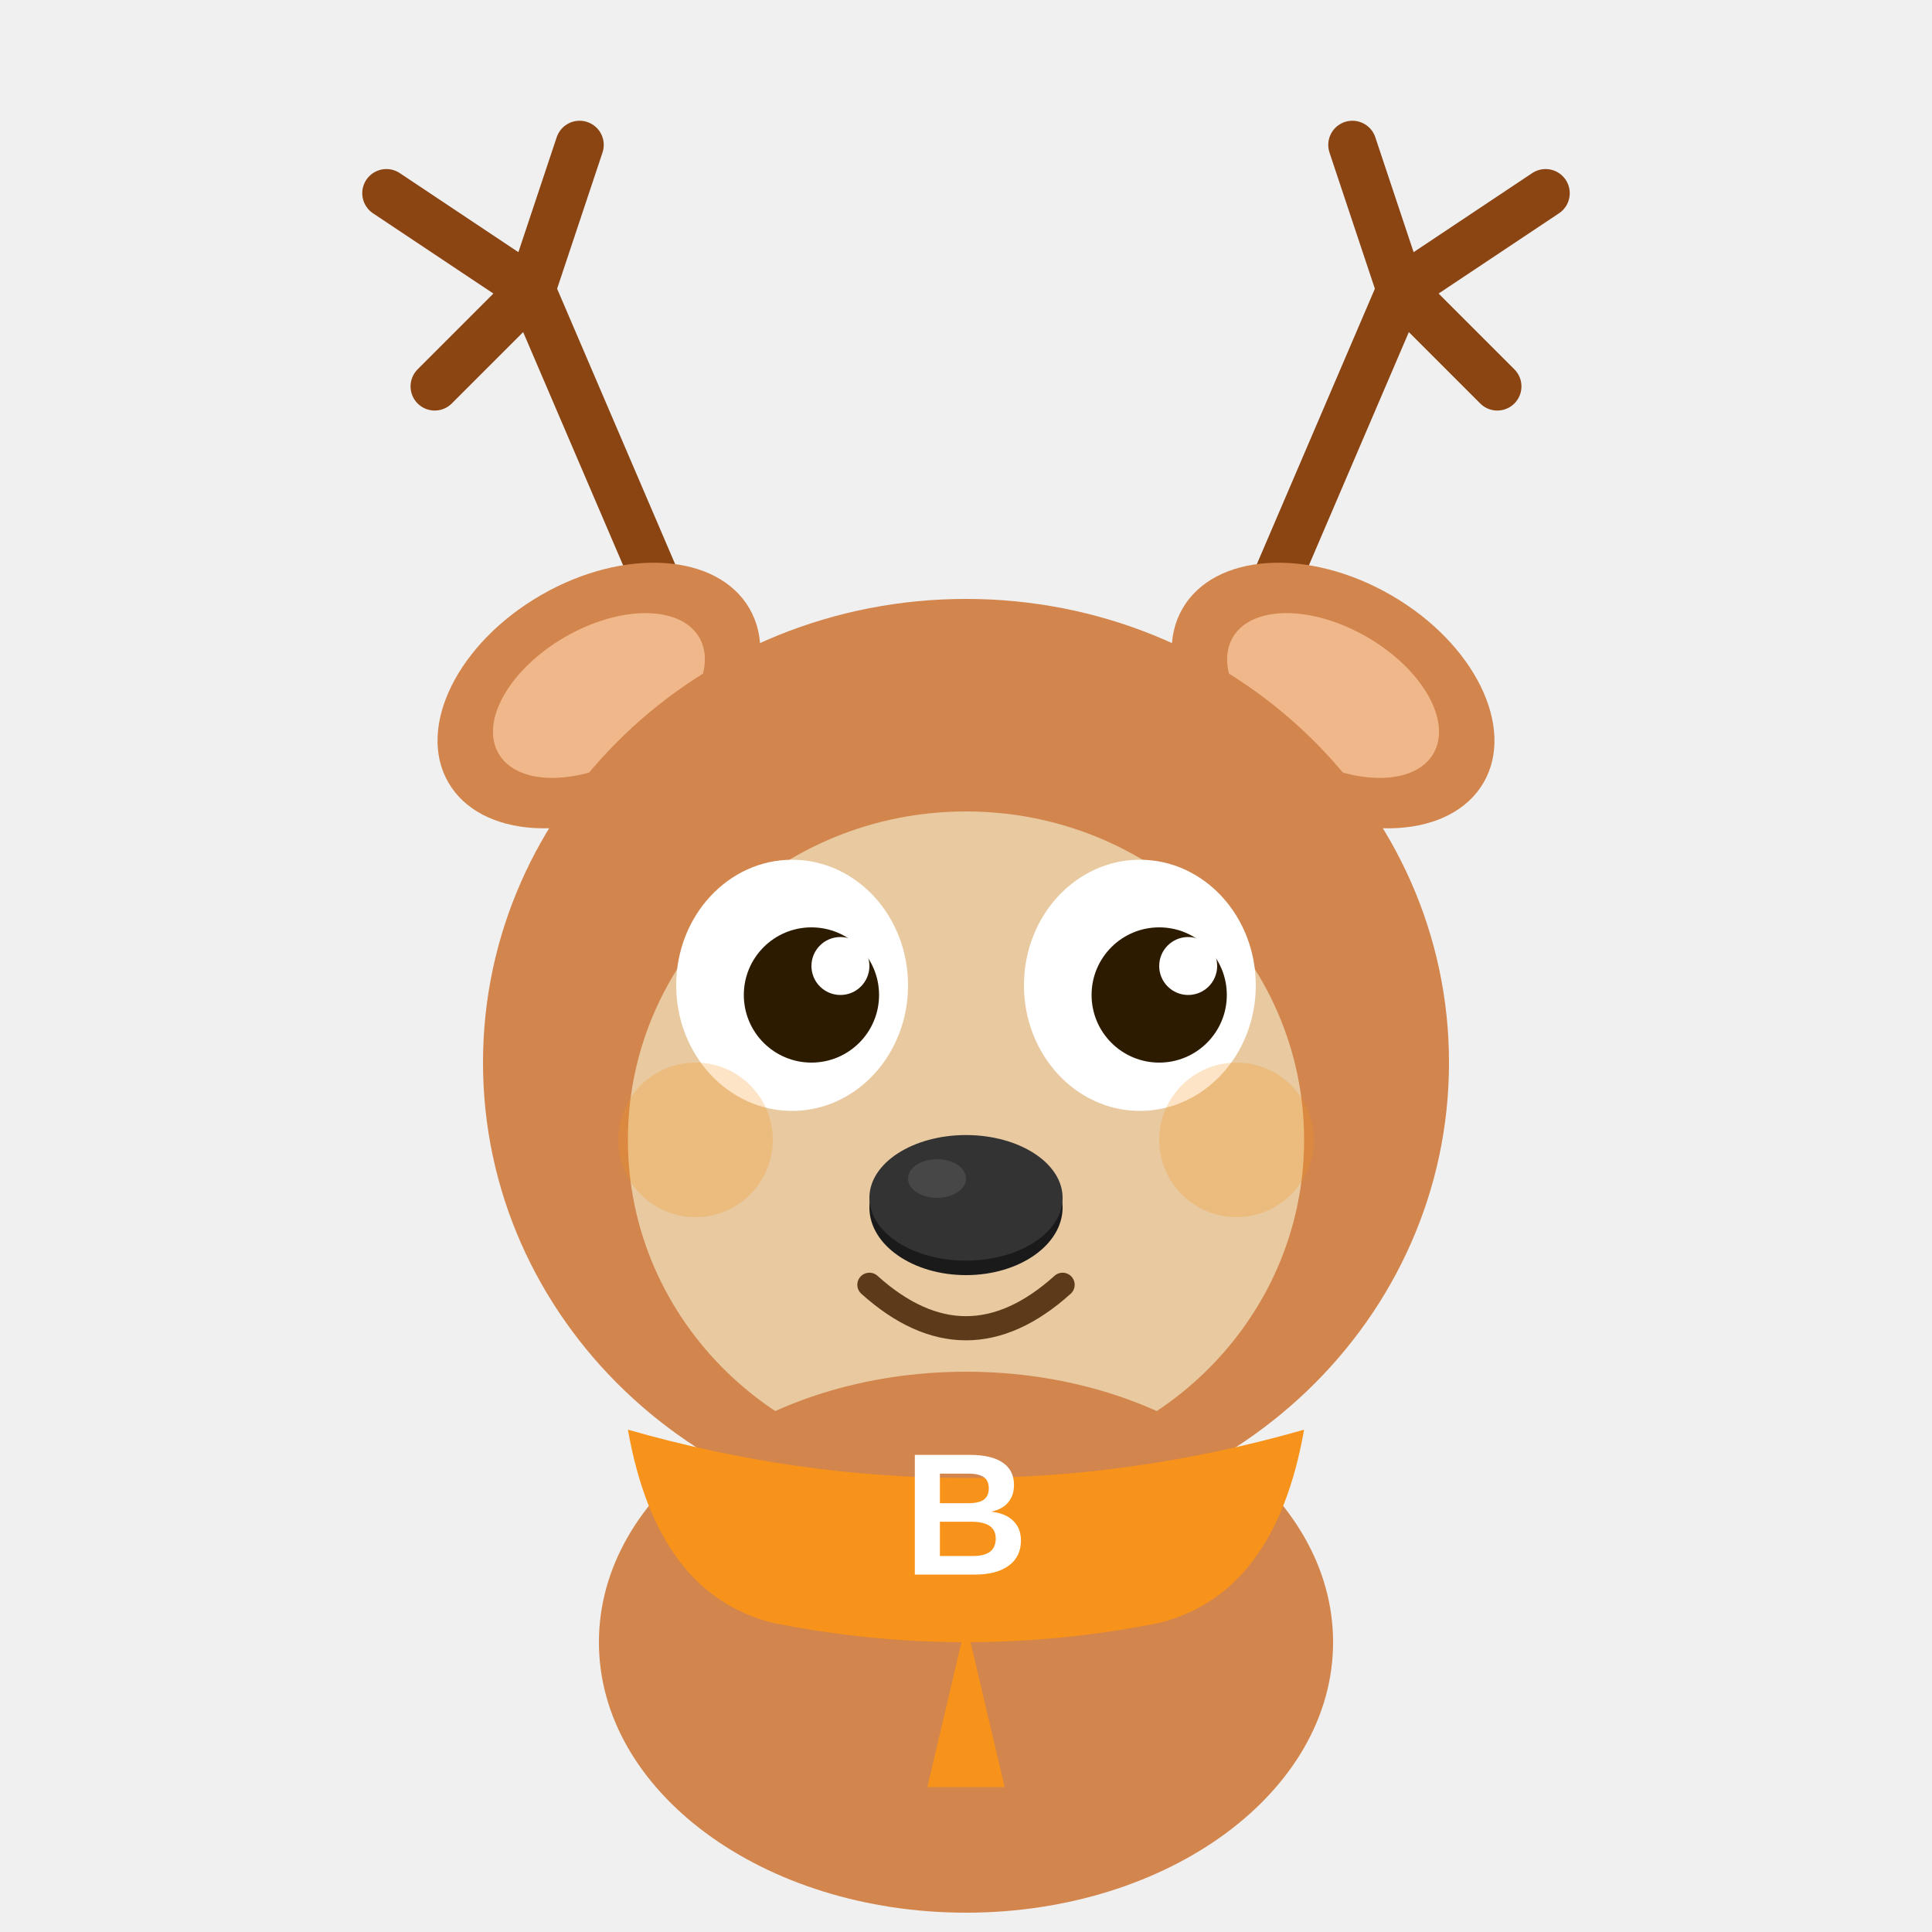
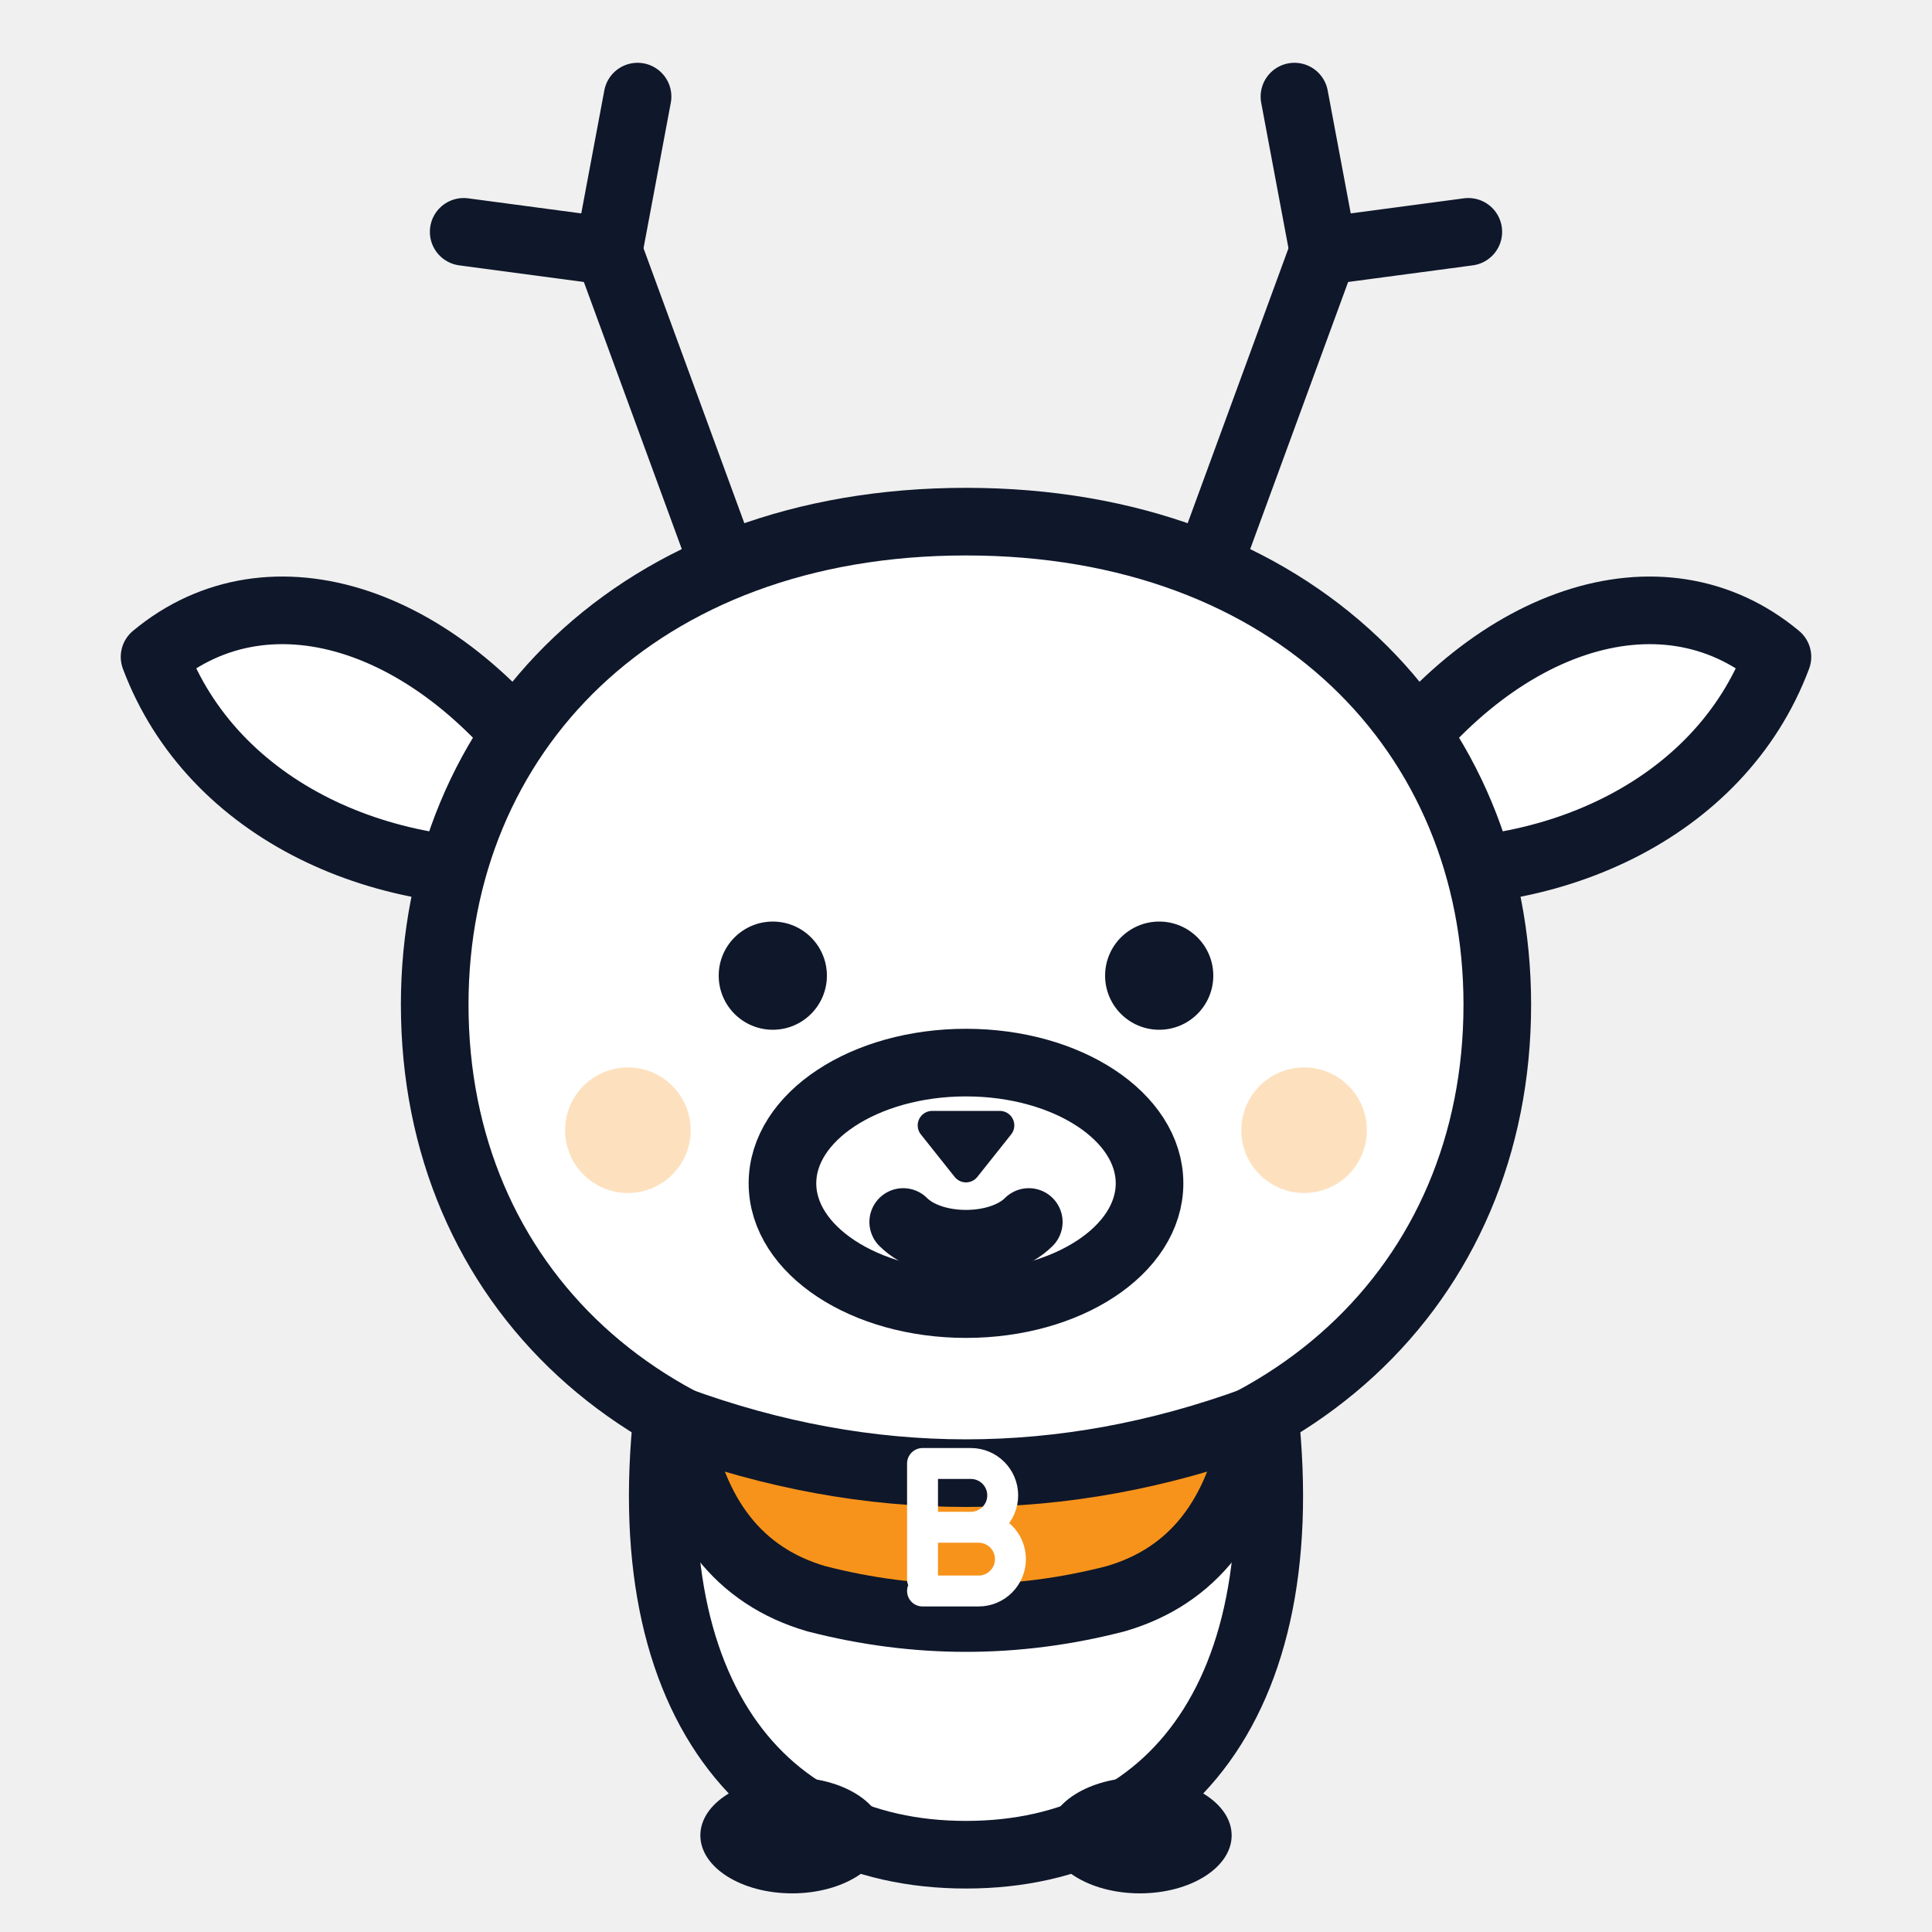
<svg xmlns="http://www.w3.org/2000/svg" viewBox="0 0 200 200" width="200" height="200">
-   <g fill="none" stroke="#8B4513" stroke-width="5" stroke-linecap="round">
-     <path d="M70 65 L55 30 L45 40" />
-     <path d="M55 30 L60 15" />
-     <path d="M55 30 L40 20" />
-     <path d="M130 65 L145 30 L155 40" />
-     <path d="M145 30 L140 15" />
-     <path d="M145 30 L160 20" />
+   <style>
+     .ink { stroke: #0f172a; stroke-width: 7; stroke-linecap: round; stroke-linejoin: round; fill: none; }
+     .body { fill: #ffffff; }
+     .solid { fill: #0f172a; stroke: none; }
+     .accent { fill: #f7931a; }
+     #breathe { animation: nBreathe 3.8s ease-in-out infinite; transform-origin: 100px 192px; }
+     #eyes { animation: nBlink 4.6s linear infinite; transform-origin: 100px 101px; }
+     #earL { animation: nEarL 7.3s linear infinite; transform-origin: 54px 84px; }
+     #earR { animation: nEarR 8.1s linear infinite; transform-origin: 146px 84px; }
+     @keyframes nBreathe { 0%, 100% { transform: scale(1, 1); } 50% { transform: scale(1.015, 0.978); } }
+     @keyframes nBlink { 0%, 91%, 97%, 100% { transform: scaleY(1); } 94% { transform: scaleY(0.07); } }
+     @keyframes nEarL { 0%, 86%, 100% { transform: rotate(0deg); } 90% { transform: rotate(-9deg); } 95% { transform: rotate(3deg); } }
+     @keyframes nEarR { 0%, 70%, 84%, 100% { transform: rotate(0deg); } 75% { transform: rotate(9deg); } 80% { transform: rotate(-3deg); } }
+     @media (prefers-reduced-motion: reduce) { #breathe, #eyes, #earL, #earR { animation: none; } }
+   </style>
+   <g id="breathe">
+     <path class="ink" d="M74 56 63 26" />
+     <path class="ink" d="M63 26 66 10" />
+     <path class="ink" d="M63 26 48 24" />
+     <path class="ink" d="M126 56l11-30" />
+     <path class="ink" d="M137 26l-3-16" />
+     <path class="ink" d="M137 26l15-2" />
+     <g id="earL">
+       <path class="ink body" d="M58 82C46 64 28 58 16 68c6 16 24 24 42 22Z" />
+     </g>
+     <g id="earR">
+       <path class="ink body" d="M142 82c12-18 30-24 42-14-6 16-24 24-42 22Z" />
+     </g>
+     <path class="ink body" d="M70 140c-6 34 8 52 30 52s36-18 30-52" />
+     <path class="ink body" d="M100 54c34 0 55 22 55 50 0 29-22 50-55 50S45 133 45 104c0-28 21-50 55-50Z" />
+     <ellipse class="solid" cx="82" cy="190" rx="9.5" ry="6" />
+     <ellipse class="solid" cx="118" cy="190" rx="9.5" ry="6" />
+     <circle class="accent" cx="65" cy="117" r="6.5" opacity="0.28" />
+     <circle class="accent" cx="135" cy="117" r="6.5" opacity="0.28" />
+     <g id="eyes">
+       <circle class="solid" cx="80" cy="101" r="5.6" />
+       <circle class="solid" cx="120" cy="101" r="5.6" />
+     </g>
+     <ellipse class="ink body" cx="100" cy="122.5" rx="19" ry="12.5" stroke-width="6" />
+     <path d="M96.5 116.5h7l-3.5 4.4Z" fill="#0f172a" stroke="#0f172a" stroke-width="3" stroke-linejoin="round" />
+     <path class="ink" d="M93.5 126.5c3 3 10 3 13 0" stroke-width="3" />
+     <path class="ink accent" d="M70 147q30 11 60 0-2.5 15-14.5 18.5-15.5 4-31 0Q72.5 162 70 147Z" stroke-width="5.5" />
+     <path d="M95.5 151.5v12m0-12h5a3.3 3.3 0 0 1 0 6.6h-5m0 0h5.8a3.3 3.3 0 0 1 0 6.6h-5.8" fill="none" stroke="#ffffff" stroke-width="3.2" stroke-linecap="round" stroke-linejoin="round" />
  </g>
-   <ellipse cx="62" cy="72" rx="18" ry="12" fill="#D2854D" transform="rotate(-30,62,72)" />
-   <ellipse cx="62" cy="72" rx="12" ry="7" fill="#F0B88A" transform="rotate(-30,62,72)" />
-   <ellipse cx="138" cy="72" rx="18" ry="12" fill="#D2854D" transform="rotate(30,138,72)" />
-   <ellipse cx="138" cy="72" rx="12" ry="7" fill="#F0B88A" transform="rotate(30,138,72)" />
-   <ellipse cx="100" cy="110" rx="50" ry="48" fill="#D2854D" />
-   <ellipse cx="100" cy="118" rx="35" ry="34" fill="#E8C9A0" />
-   <ellipse cx="82" cy="102" rx="12" ry="13" fill="white" />
-   <ellipse cx="118" cy="102" rx="12" ry="13" fill="white" />
-   <circle cx="84" cy="103" r="7" fill="#2D1B00" />
-   <circle cx="120" cy="103" r="7" fill="#2D1B00" />
-   <circle cx="87" cy="100" r="3" fill="white" />
-   <circle cx="123" cy="100" r="3" fill="white" />
-   <ellipse cx="100" cy="125" rx="10" ry="7" fill="#1a1a1a" />
-   <ellipse cx="100" cy="124" rx="10" ry="6.5" fill="#333" />
-   <ellipse cx="97" cy="122" rx="3" ry="2" fill="#555" opacity="0.6" />
-   <path d="M90 133 Q100 142 110 133" fill="none" stroke="#5D3A1A" stroke-width="2.5" stroke-linecap="round" />
-   <circle cx="72" cy="118" r="8" fill="#F7931A" opacity="0.25" />
-   <circle cx="128" cy="118" r="8" fill="#F7931A" opacity="0.25" />
-   <ellipse cx="100" cy="170" rx="38" ry="28" fill="#D2854D" />
-   <path d="M65 148 Q100 158 135 148 Q132 165 120 168 Q100 172 80 168 Q68 165 65 148Z" fill="#F7931A" />
-   <path d="M100 168 L96 185 L104 185 Z" fill="#F7931A" />
-   <text x="100" y="163" text-anchor="middle" font-size="18" font-weight="bold" fill="white" font-family="Arial, sans-serif">B</text>
</svg>
